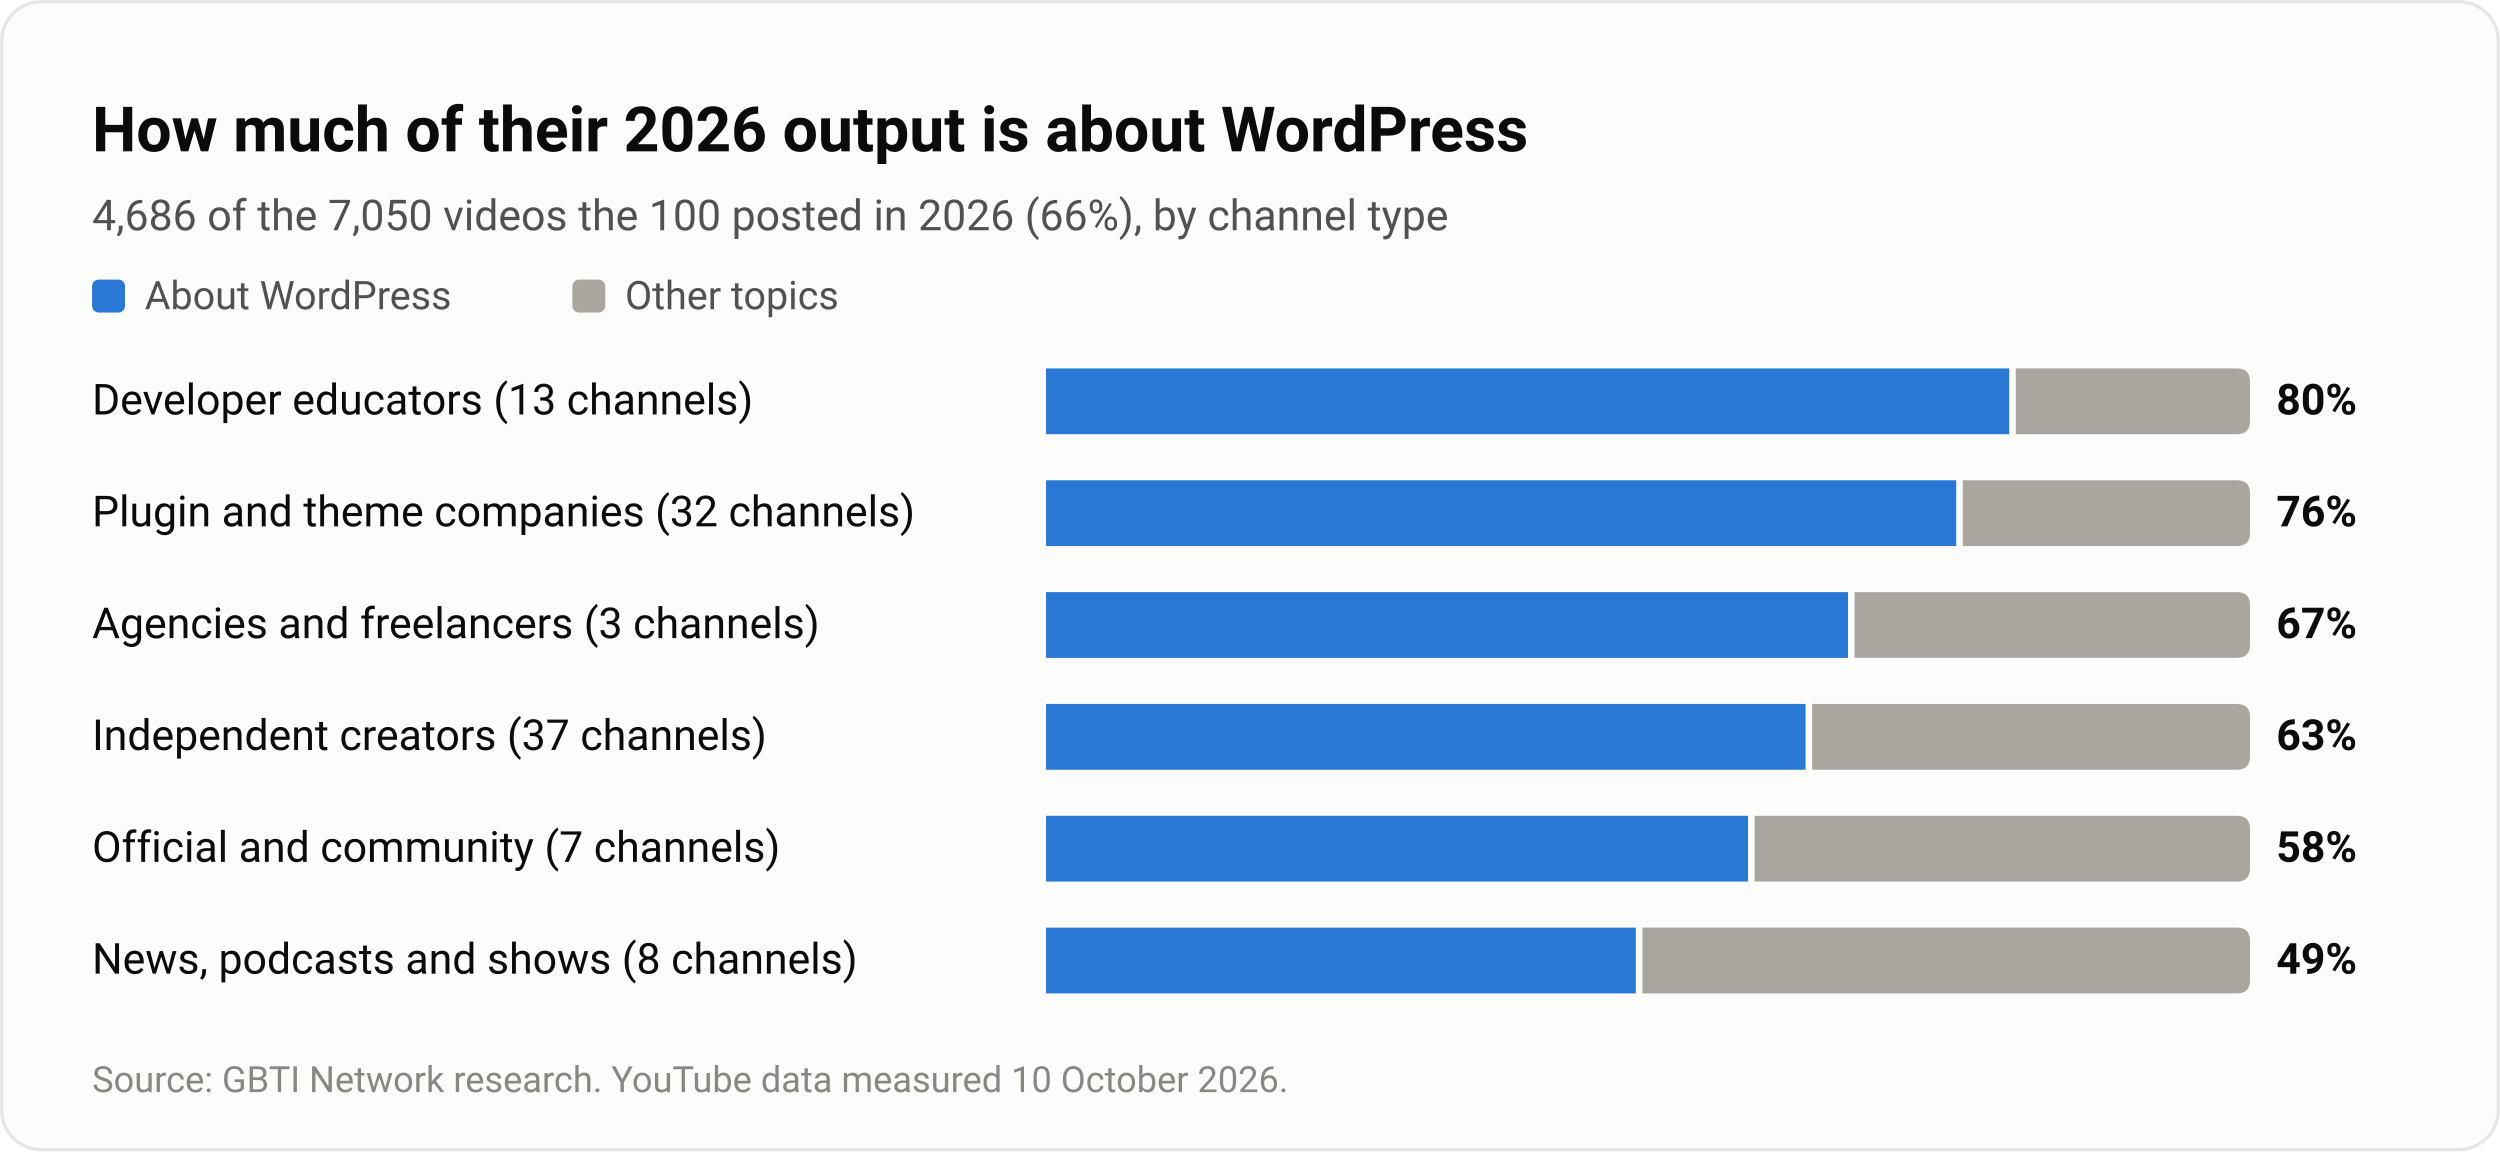
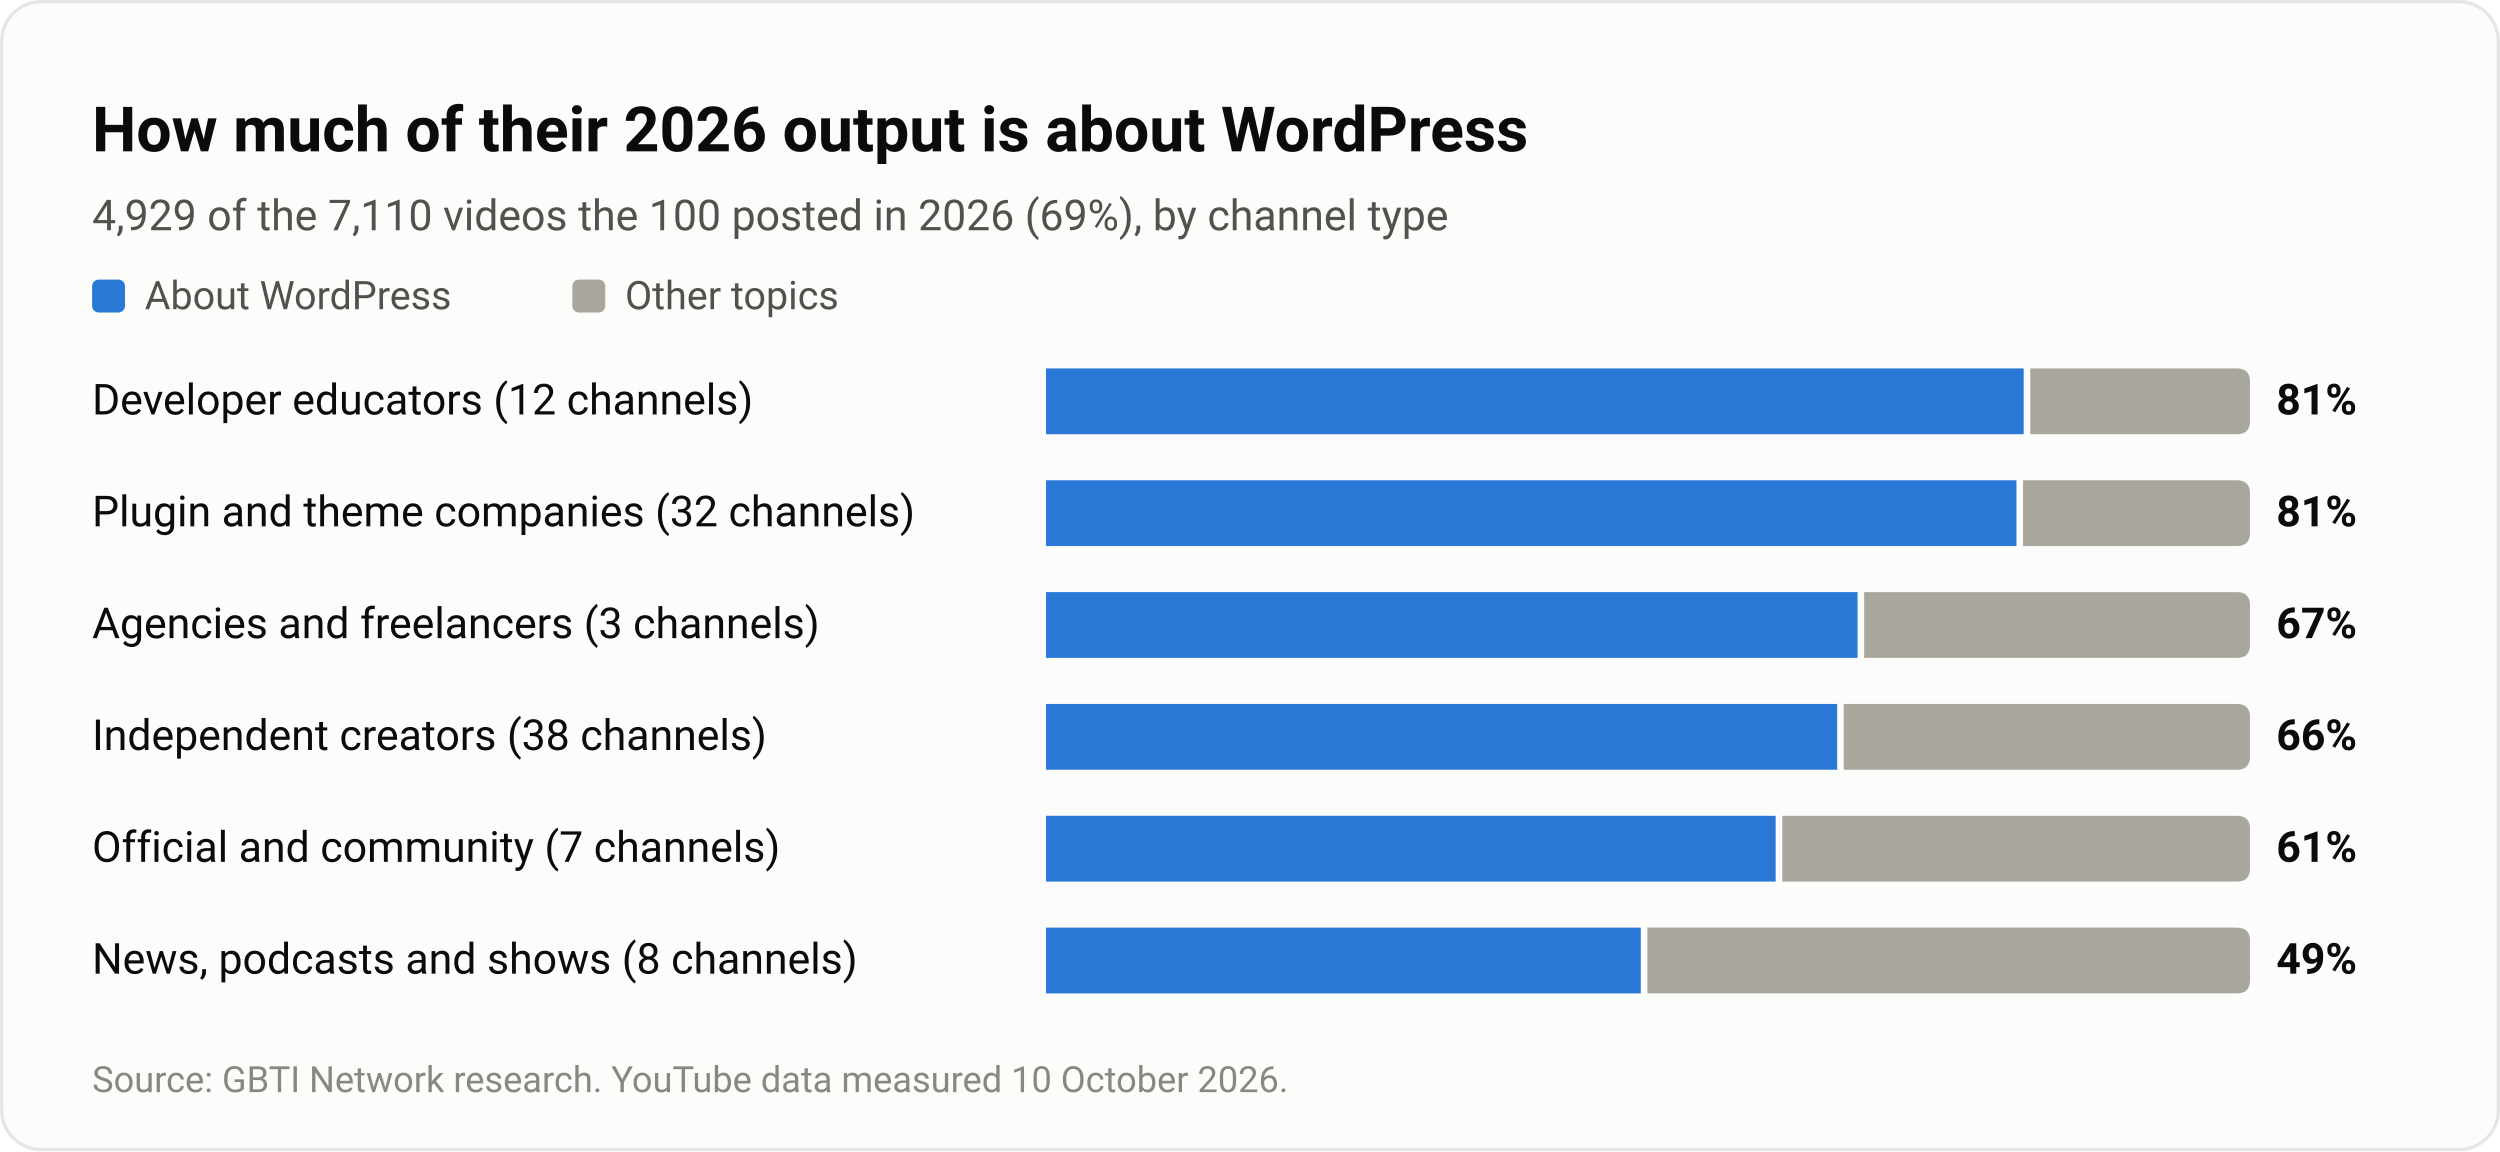
- <svg xmlns="http://www.w3.org/2000/svg" width="760" height="350" viewBox="0 0 760 350" role="img" aria-label="Share of the videos posted in 2026 that are about WordPress, by channel type. All 100 channels: 4,686 of 7,050 videos (66%). Developer educators 80% of 421; Plugin and theme companies 76% of 2,220; Agencies and freelancers 67% of 628; Independent creators 63% of 2,407; Official and community 58% of 653; News, podcasts and shows 49% of 721." font-family="system-ui, -apple-system, 'Segoe UI', Roboto, Helvetica, Arial, sans-serif">
+ <svg xmlns="http://www.w3.org/2000/svg" width="760" height="350" viewBox="0 0 760 350" role="img" aria-label="Share of the videos posted in 2026 that are about WordPress, by channel type. All 100 channels: 4,929 of 7,110 videos (69%). Developer educators 81% of 420; Plugin and theme companies 81% of 2,238; Agencies and freelancers 67% of 628; Independent creators 66% of 2,450; Official and community 61% of 653; News, podcasts and shows 49% of 721." font-family="system-ui, -apple-system, 'Segoe UI', Roboto, Helvetica, Arial, sans-serif">
  <rect x="0.5" y="0.5" width="759" height="349" rx="12" fill="#fcfcfb" stroke="rgba(11,11,11,0.10)" />
  <text x="28.0" y="46.0" font-size="19" font-weight="650" fill="#0b0b0b" text-anchor="start">How much of their 2026 output is about WordPress</text>
-   <text x="28.0" y="70.0" font-size="13" font-weight="400" fill="#52514e" text-anchor="start">4,686 of the 7,050 videos the 100 posted in 2026 (66%), by channel type</text>
+   <text x="28.0" y="70.0" font-size="13" font-weight="400" fill="#52514e" text-anchor="start">4,929 of the 7,110 videos the 100 posted in 2026 (69%), by channel type</text>
  <rect x="28" y="85" width="10" height="10" rx="2" fill="#2a78d6" />
  <text x="44.0" y="94.0" font-size="12" font-weight="400" fill="#52514e" text-anchor="start">About WordPress</text>
  <rect x="174.0" y="85" width="10" height="10" rx="2" fill="#a8a69d" />
  <text x="190.0" y="94.0" font-size="12" font-weight="400" fill="#52514e" text-anchor="start">Other topics</text>
-   <text x="28.0" y="126.0" font-size="13" font-weight="400" fill="#0b0b0b" text-anchor="start">Developer educators (13 channels)</text>
-   <path d="M318.0,112.0 H610.8 Q610.8,112.0 610.8,112.0 V132.0 Q610.8,132.0 610.8,132.0 H318.0 Z" fill="#2a78d6" />
-   <path d="M612.8,112.0 H680.0 Q684.0,112.0 684.0,116.0 V128.0 Q684.0,132.0 680.0,132.0 H612.8 Z" fill="#a8a69d" />
-   <text x="692.0" y="126.0" font-size="13" font-weight="600" fill="#0b0b0b" text-anchor="start">80%</text>
+   <text x="28.0" y="126.0" font-size="13" font-weight="400" fill="#0b0b0b" text-anchor="start">Developer educators (12 channels)</text>
+   <path d="M318.0,112.0 H615.2 Q615.2,112.0 615.2,112.0 V132.0 Q615.2,132.0 615.2,132.0 H318.0 Z" fill="#2a78d6" />
+   <path d="M617.2,112.0 H680.0 Q684.0,112.0 684.0,116.0 V128.0 Q684.0,132.0 680.0,132.0 H617.2 Z" fill="#a8a69d" />
+   <text x="692.0" y="126.0" font-size="13" font-weight="600" fill="#0b0b0b" text-anchor="start">81%</text>
  <text x="28.0" y="160.0" font-size="13" font-weight="400" fill="#0b0b0b" text-anchor="start">Plugin and theme companies (32 channels)</text>
-   <path d="M318.0,146.0 H594.7 Q594.7,146.0 594.7,146.0 V166.0 Q594.7,166.0 594.7,166.0 H318.0 Z" fill="#2a78d6" />
-   <path d="M596.7,146.0 H680.0 Q684.0,146.0 684.0,150.0 V162.0 Q684.0,166.0 680.0,166.0 H596.7 Z" fill="#a8a69d" />
-   <text x="692.0" y="160.0" font-size="13" font-weight="600" fill="#0b0b0b" text-anchor="start">76%</text>
+   <path d="M318.0,146.0 H613.0 Q613.0,146.0 613.0,146.0 V166.0 Q613.0,166.0 613.0,166.0 H318.0 Z" fill="#2a78d6" />
+   <path d="M615.0,146.0 H680.0 Q684.0,146.0 684.0,150.0 V162.0 Q684.0,166.0 680.0,166.0 H615.0 Z" fill="#a8a69d" />
+   <text x="692.0" y="160.0" font-size="13" font-weight="600" fill="#0b0b0b" text-anchor="start">81%</text>
  <text x="28.0" y="194.0" font-size="13" font-weight="400" fill="#0b0b0b" text-anchor="start">Agencies and freelancers (3 channels)</text>
-   <path d="M318.0,180.0 H561.8 Q561.8,180.0 561.8,180.0 V200.0 Q561.8,200.0 561.8,200.0 H318.0 Z" fill="#2a78d6" />
-   <path d="M563.8,180.0 H680.0 Q684.0,180.0 684.0,184.0 V196.0 Q684.0,200.0 680.0,200.0 H563.8 Z" fill="#a8a69d" />
+   <path d="M318.0,180.0 H564.7 Q564.7,180.0 564.7,180.0 V200.0 Q564.7,200.0 564.7,200.0 H318.0 Z" fill="#2a78d6" />
+   <path d="M566.7,180.0 H680.0 Q684.0,180.0 684.0,184.0 V196.0 Q684.0,200.0 680.0,200.0 H566.7 Z" fill="#a8a69d" />
  <text x="692.0" y="194.0" font-size="13" font-weight="600" fill="#0b0b0b" text-anchor="start">67%</text>
-   <text x="28.0" y="228.0" font-size="13" font-weight="400" fill="#0b0b0b" text-anchor="start">Independent creators (37 channels)</text>
-   <path d="M318.0,214.0 H548.9 Q548.9,214.0 548.9,214.0 V234.0 Q548.9,234.0 548.9,234.0 H318.0 Z" fill="#2a78d6" />
-   <path d="M550.9,214.0 H680.0 Q684.0,214.0 684.0,218.0 V230.0 Q684.0,234.0 680.0,234.0 H550.9 Z" fill="#a8a69d" />
-   <text x="692.0" y="228.0" font-size="13" font-weight="600" fill="#0b0b0b" text-anchor="start">63%</text>
+   <text x="28.0" y="228.0" font-size="13" font-weight="400" fill="#0b0b0b" text-anchor="start">Independent creators (38 channels)</text>
+   <path d="M318.0,214.0 H558.5 Q558.5,214.0 558.5,214.0 V234.0 Q558.5,234.0 558.5,234.0 H318.0 Z" fill="#2a78d6" />
+   <path d="M560.5,214.0 H680.0 Q684.0,214.0 684.0,218.0 V230.0 Q684.0,234.0 680.0,234.0 H560.5 Z" fill="#a8a69d" />
+   <text x="692.0" y="228.0" font-size="13" font-weight="600" fill="#0b0b0b" text-anchor="start">66%</text>
  <text x="28.0" y="262.0" font-size="13" font-weight="400" fill="#0b0b0b" text-anchor="start">Official and community (7 channels)</text>
-   <path d="M318.0,248.0 H531.4 Q531.4,248.0 531.4,248.0 V268.0 Q531.4,268.0 531.4,268.0 H318.0 Z" fill="#2a78d6" />
-   <path d="M533.4,248.0 H680.0 Q684.0,248.0 684.0,252.0 V264.0 Q684.0,268.0 680.0,268.0 H533.4 Z" fill="#a8a69d" />
-   <text x="692.0" y="262.0" font-size="13" font-weight="600" fill="#0b0b0b" text-anchor="start">58%</text>
+   <path d="M318.0,248.0 H539.8 Q539.8,248.0 539.8,248.0 V268.0 Q539.8,268.0 539.8,268.0 H318.0 Z" fill="#2a78d6" />
+   <path d="M541.8,248.0 H680.0 Q684.0,248.0 684.0,252.0 V264.0 Q684.0,268.0 680.0,268.0 H541.8 Z" fill="#a8a69d" />
+   <text x="692.0" y="262.0" font-size="13" font-weight="600" fill="#0b0b0b" text-anchor="start">61%</text>
  <text x="28.0" y="296.0" font-size="13" font-weight="400" fill="#0b0b0b" text-anchor="start">News, podcasts and shows (8 channels)</text>
-   <path d="M318.0,282.0 H497.3 Q497.3,282.0 497.3,282.0 V302.0 Q497.3,302.0 497.3,302.0 H318.0 Z" fill="#2a78d6" />
-   <path d="M499.3,282.0 H680.0 Q684.0,282.0 684.0,286.0 V298.0 Q684.0,302.0 680.0,302.0 H499.3 Z" fill="#a8a69d" />
+   <path d="M318.0,282.0 H498.8 Q498.8,282.0 498.8,282.0 V302.0 Q498.8,302.0 498.8,302.0 H318.0 Z" fill="#2a78d6" />
+   <path d="M500.8,282.0 H680.0 Q684.0,282.0 684.0,286.0 V298.0 Q684.0,302.0 680.0,302.0 H500.8 Z" fill="#a8a69d" />
  <text x="692.0" y="296.0" font-size="13" font-weight="600" fill="#0b0b0b" text-anchor="start">49%</text>
  <text x="28.0" y="332.0" font-size="11" font-weight="400" fill="#898781" text-anchor="start">Source: GBTI Network research. YouTube data measured 10 October 2026.</text>
</svg>
